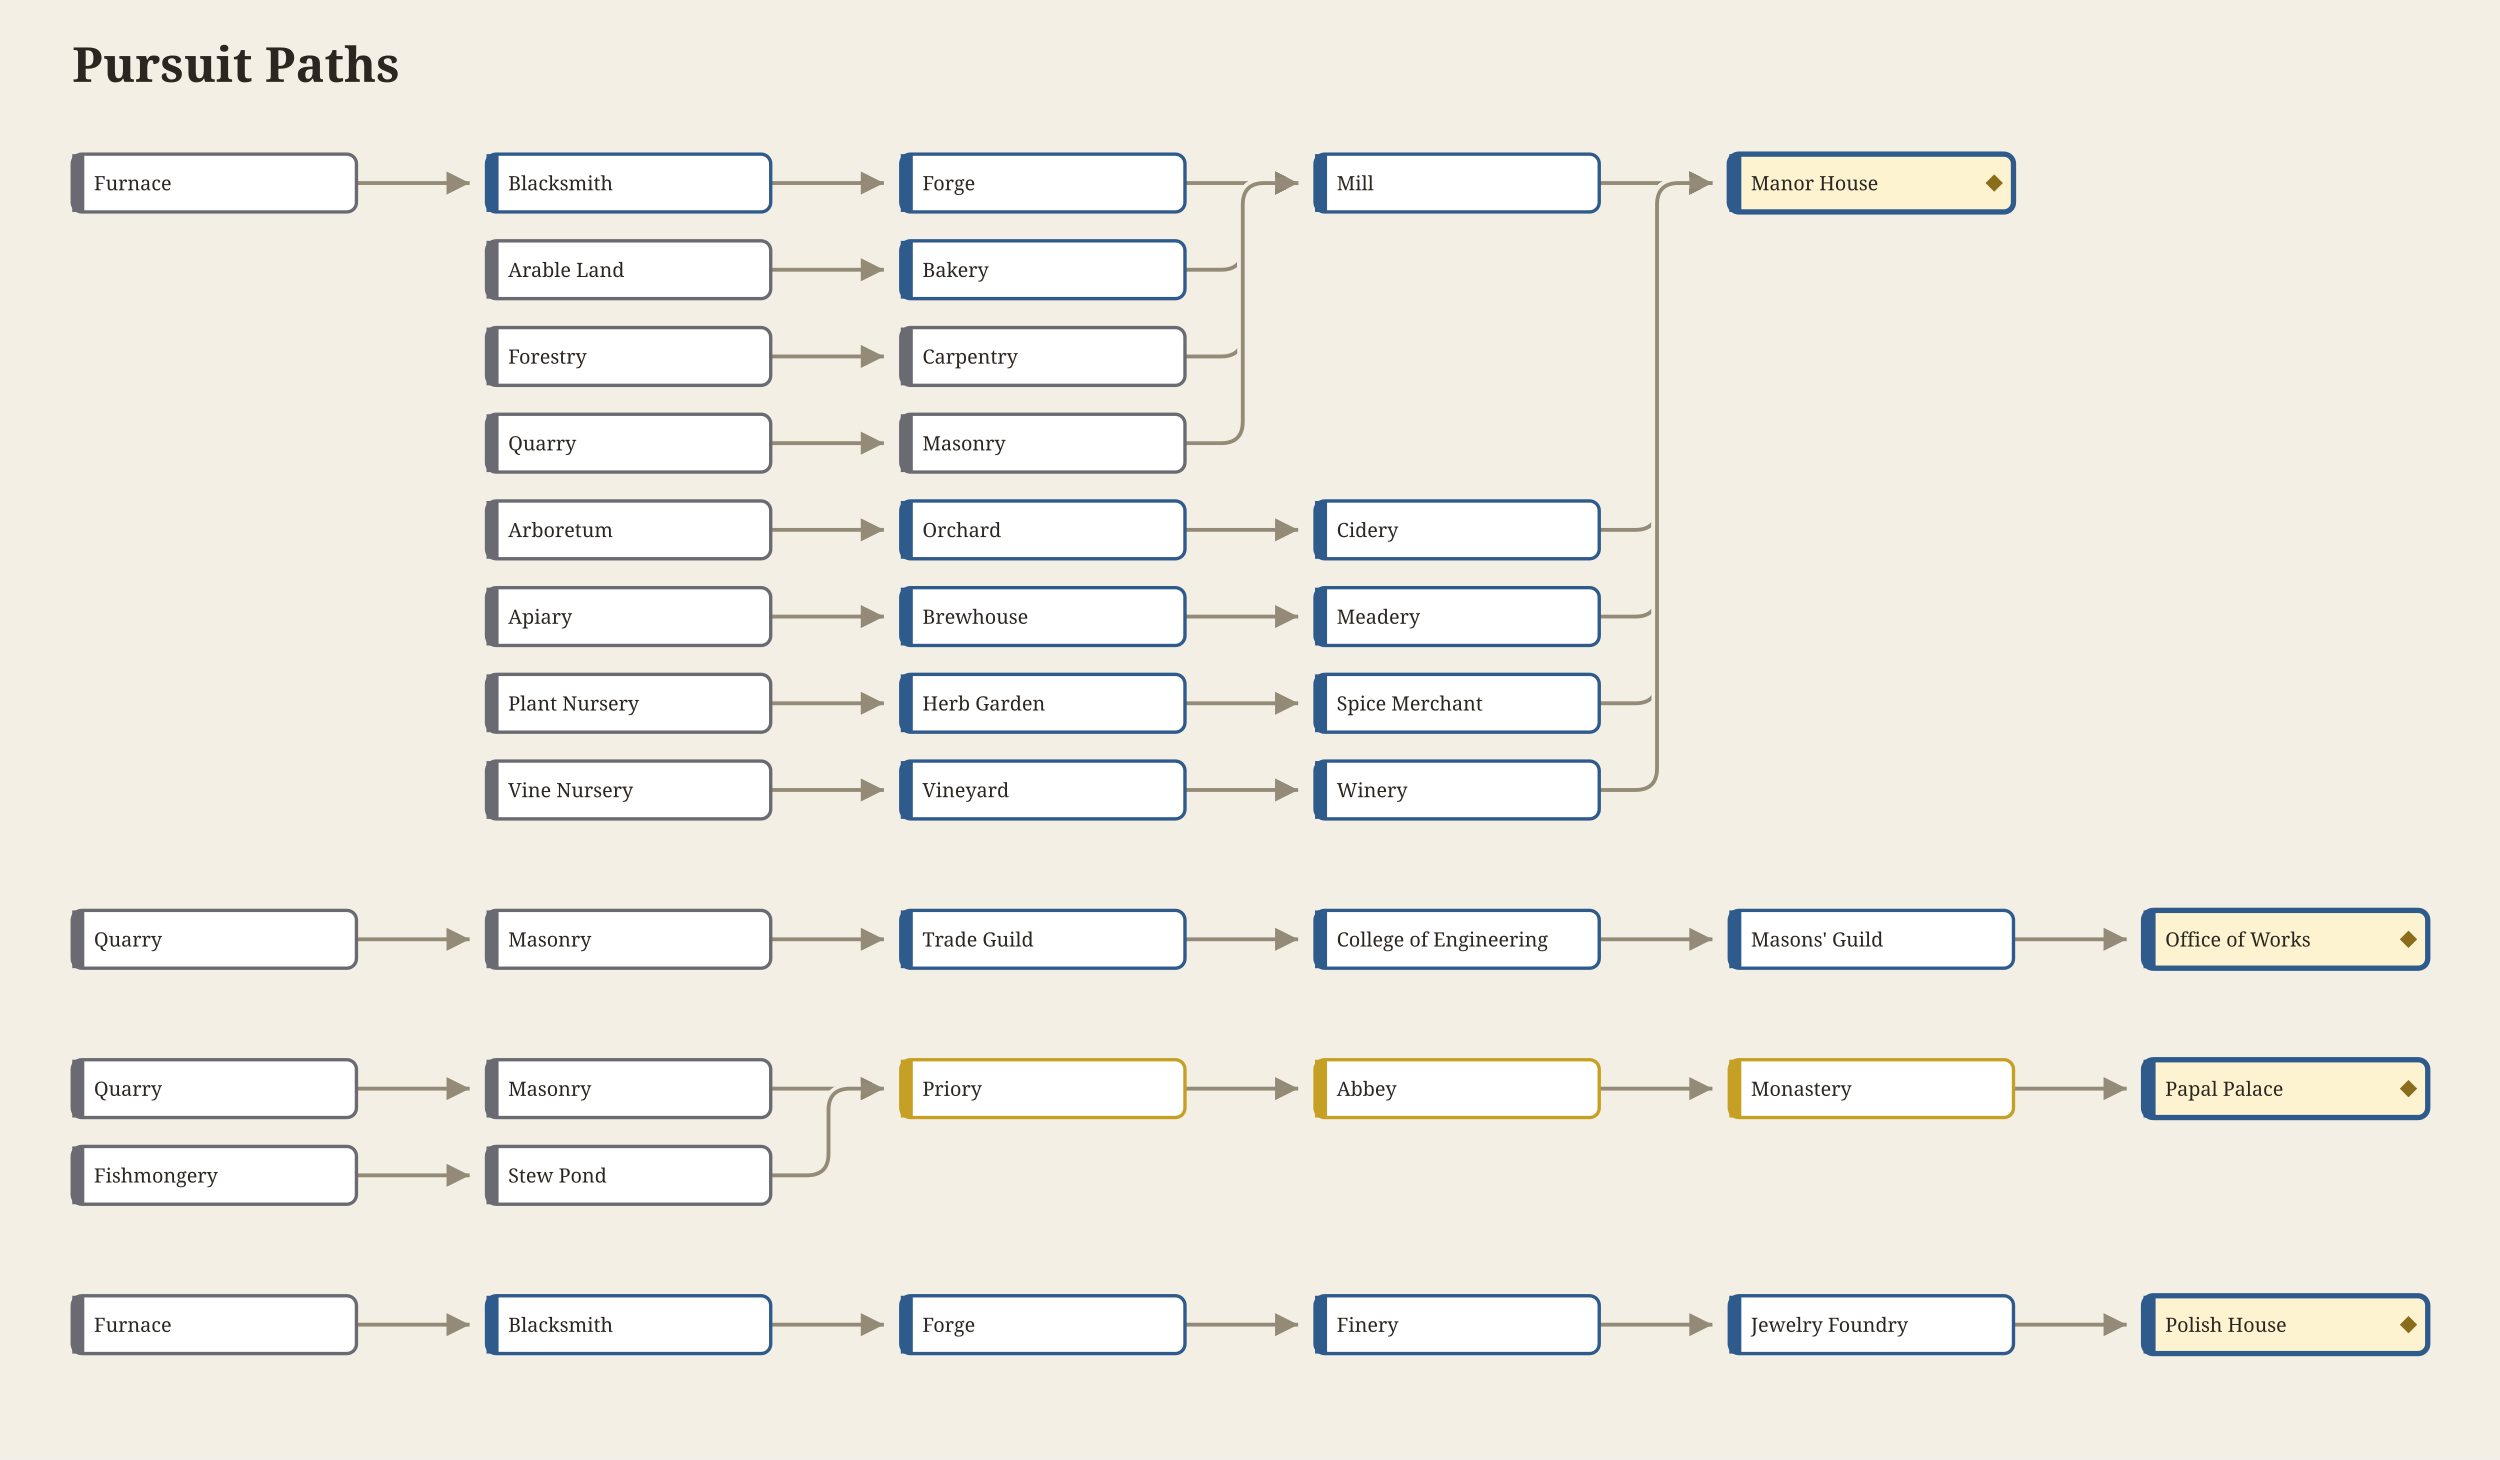
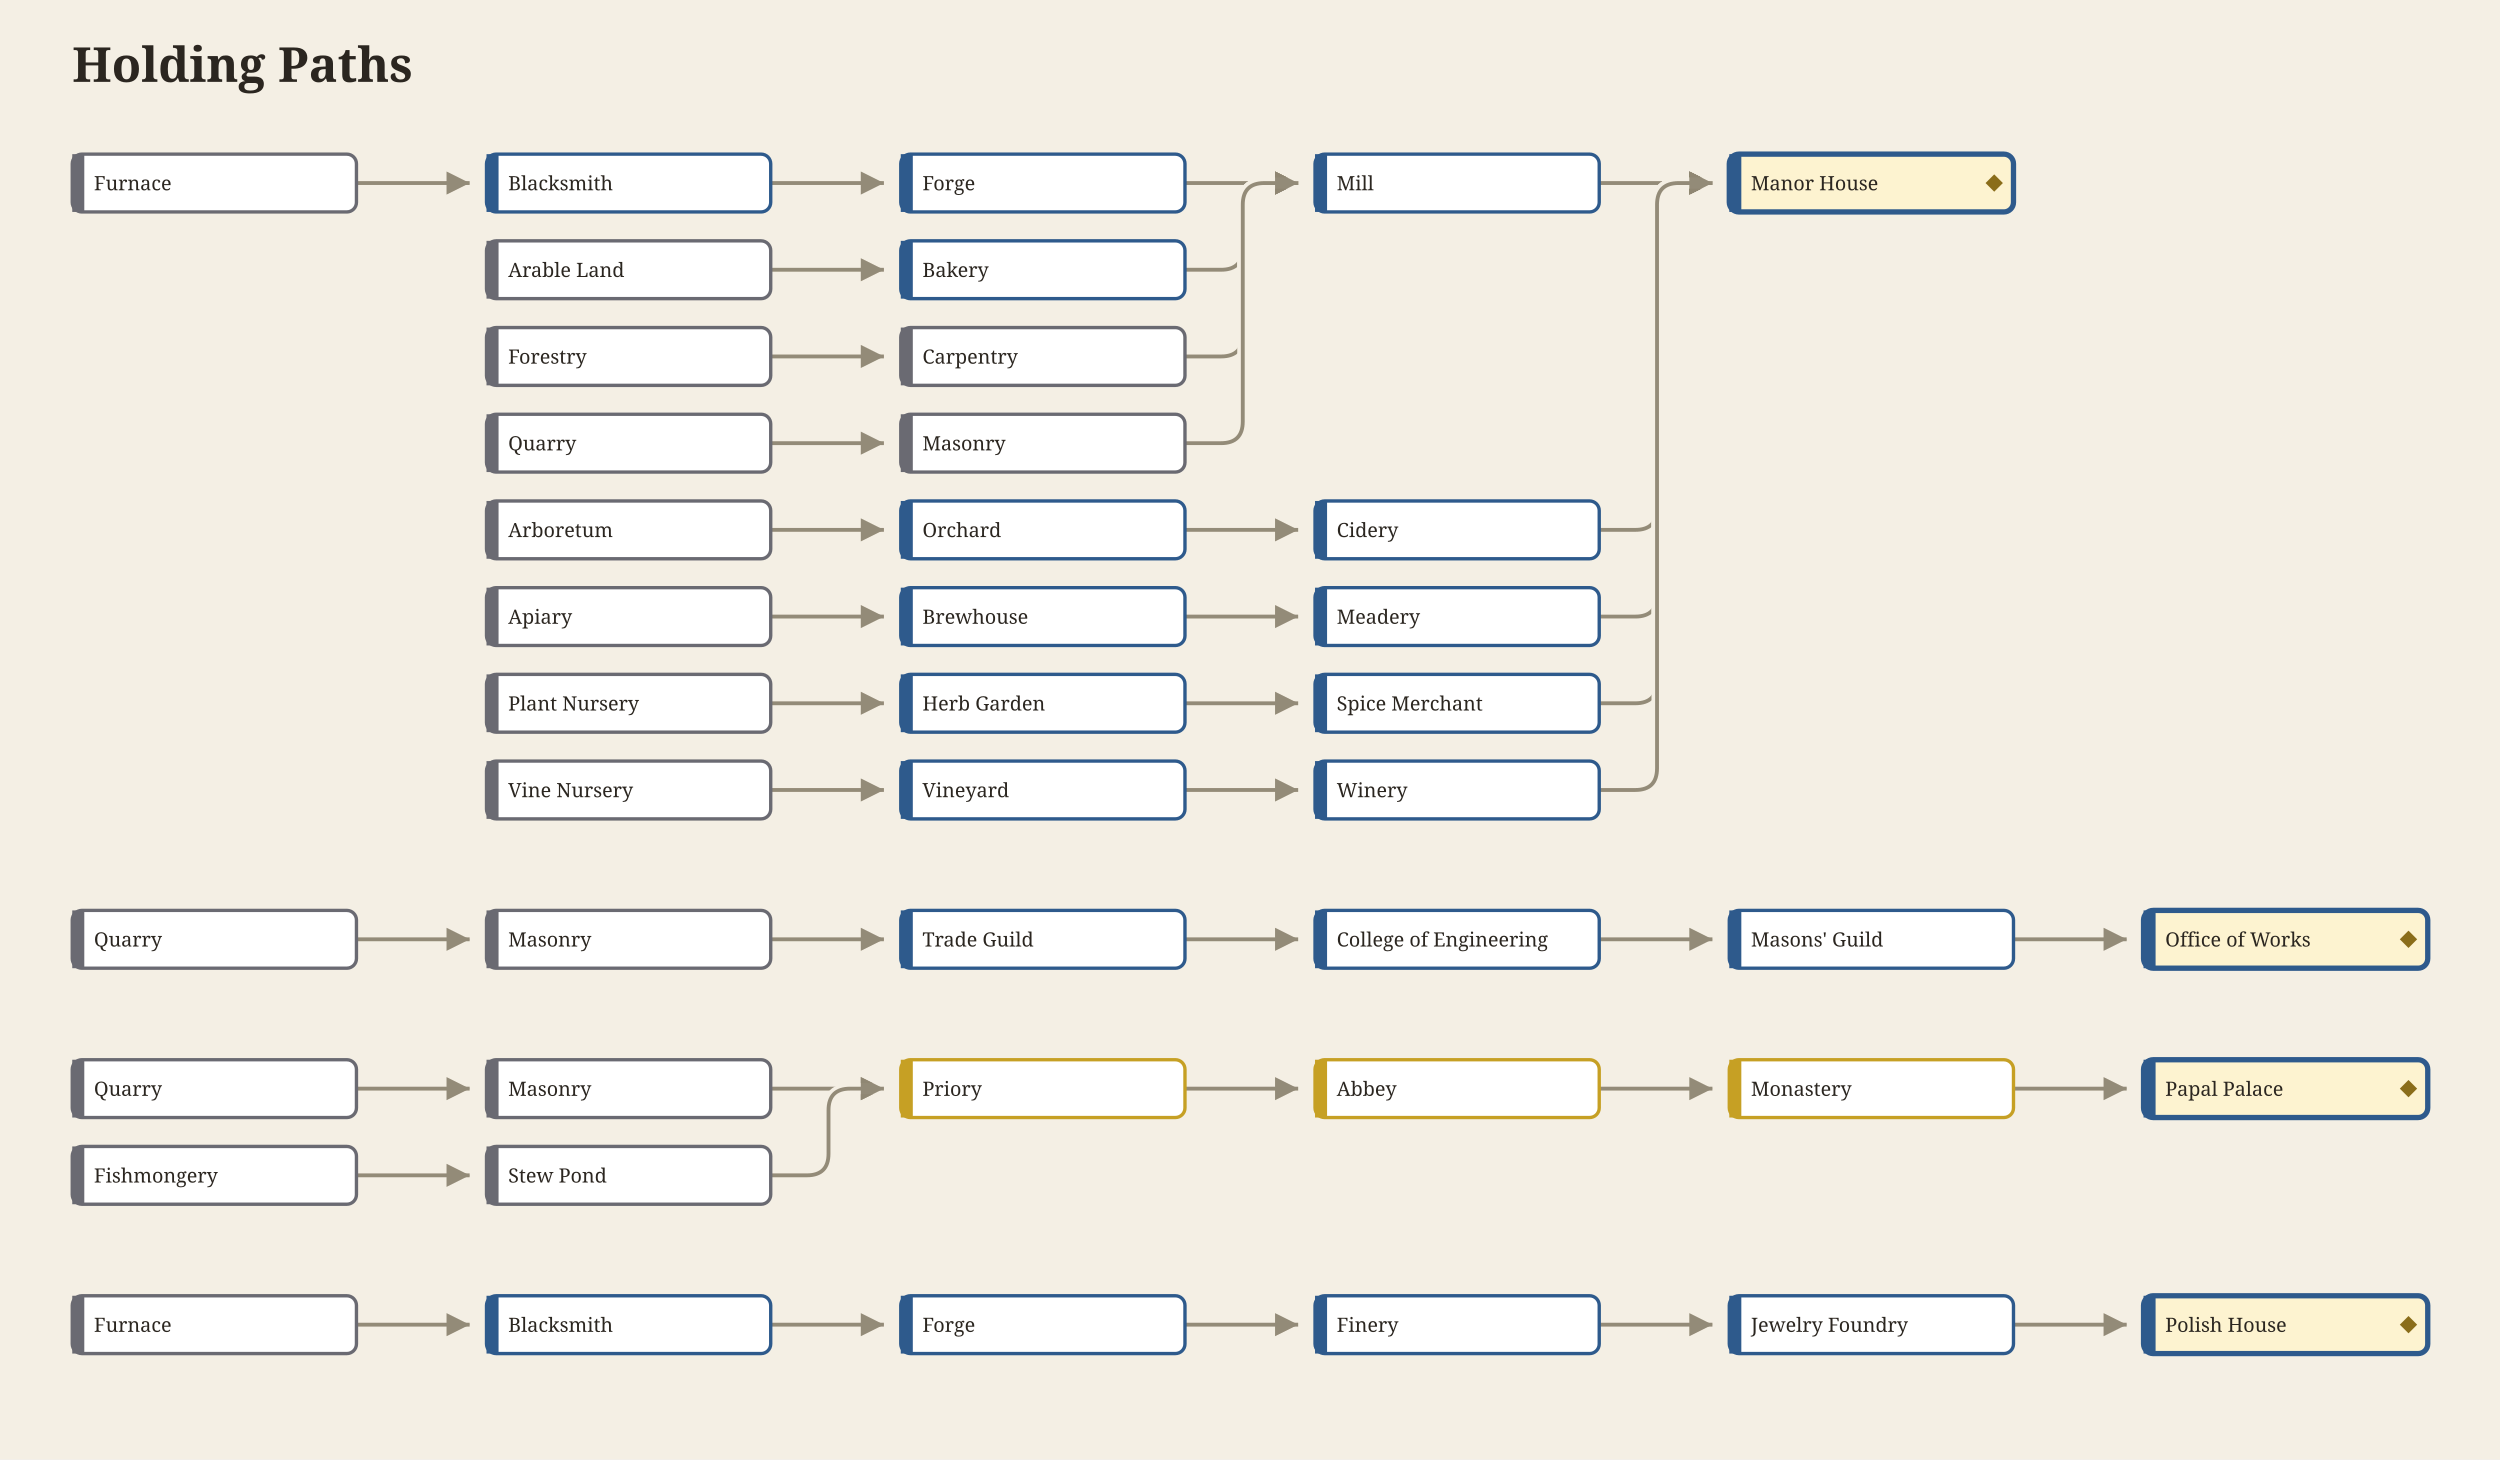
<svg xmlns="http://www.w3.org/2000/svg" width="1038" height="606" viewBox="0 0 1038 606" font-family="Georgia, serif">
  <rect width="1038" height="606" fill="#f4efe4" />
  <defs>
    <marker id="arw-2E5A8C" markerWidth="7" markerHeight="7" refX="6" refY="3" orient="auto">
      <path d="M0,0 L6,3 L0,6 Z" fill="#2E5A8C" />
    </marker>
    <marker id="arw-9E2B25" markerWidth="7" markerHeight="7" refX="6" refY="3" orient="auto">
      <path d="M0,0 L6,3 L0,6 Z" fill="#9E2B25" />
    </marker>
    <marker id="arw-1c9c8c" markerWidth="7" markerHeight="7" refX="6" refY="3" orient="auto">
      <path d="M0,0 L6,3 L0,6 Z" fill="#1c9c8c" />
    </marker>
    <marker id="arw-C6A024" markerWidth="7" markerHeight="7" refX="6" refY="3" orient="auto">
      <path d="M0,0 L6,3 L0,6 Z" fill="#C6A024" />
    </marker>
    <marker id="arw-6A3D8F" markerWidth="7" markerHeight="7" refX="6" refY="3" orient="auto">
      <path d="M0,0 L6,3 L0,6 Z" fill="#6A3D8F" />
    </marker>
    <marker id="arw-CC6A1A" markerWidth="7" markerHeight="7" refX="6" refY="3" orient="auto">
      <path d="M0,0 L6,3 L0,6 Z" fill="#CC6A1A" />
    </marker>
    <marker id="arw-3a7d3a" markerWidth="7" markerHeight="7" refX="6" refY="3" orient="auto">
      <path d="M0,0 L6,3 L0,6 Z" fill="#3a7d3a" />
    </marker>
    <marker id="arw-b5347a" markerWidth="7" markerHeight="7" refX="6" refY="3" orient="auto">
      <path d="M0,0 L6,3 L0,6 Z" fill="#b5347a" />
    </marker>
    <marker id="arw-2b6f9e" markerWidth="7" markerHeight="7" refX="6" refY="3" orient="auto">
      <path d="M0,0 L6,3 L0,6 Z" fill="#2b6f9e" />
    </marker>
    <marker id="arw-8a6d1a" markerWidth="7" markerHeight="7" refX="6" refY="3" orient="auto">
      <path d="M0,0 L6,3 L0,6 Z" fill="#8a6d1a" />
    </marker>
    <marker id="arw-5f5647" markerWidth="7" markerHeight="7" refX="6" refY="3" orient="auto">
      <path d="M0,0 L6,3 L0,6 Z" fill="#5f5647" />
    </marker>
    <marker id="arw-7a2ea0" markerWidth="7" markerHeight="7" refX="6" refY="3" orient="auto">
      <path d="M0,0 L6,3 L0,6 Z" fill="#7a2ea0" />
    </marker>
    <marker id="arw-0f8a7e" markerWidth="7" markerHeight="7" refX="6" refY="3" orient="auto">
      <path d="M0,0 L6,3 L0,6 Z" fill="#0f8a7e" />
    </marker>
    <marker id="arw-a83232" markerWidth="7" markerHeight="7" refX="6" refY="3" orient="auto">
      <path d="M0,0 L6,3 L0,6 Z" fill="#a83232" />
    </marker>
    <marker id="arw-8f8672" markerWidth="7" markerHeight="7" refX="6" refY="3" orient="auto">
      <path d="M0,0 L6,3 L0,6 Z" fill="#8f8672" />
    </marker>
  </defs>
-   <text x="30" y="34" font-size="20" font-weight="bold" fill="#2b2620">Pursuit Paths</text>
+   <text x="30" y="34" font-size="20" font-weight="bold" fill="#2b2620">Holding Paths</text>
  <path d="M148,76 L195,76" fill="none" stroke="#f4efe4" stroke-width="4.6" opacity="1" />
  <path d="M148,76 L195,76" fill="none" stroke="#8f8672" stroke-width="1.6" opacity="0.95" marker-end="url(#arw-8f8672)" />
  <path d="M320,76 L367,76" fill="none" stroke="#f4efe4" stroke-width="4.6" opacity="1" />
  <path d="M320,76 L367,76" fill="none" stroke="#8f8672" stroke-width="1.6" opacity="0.95" marker-end="url(#arw-8f8672)" />
  <path d="M320,112 L367,112" fill="none" stroke="#f4efe4" stroke-width="4.6" opacity="1" />
  <path d="M320,112 L367,112" fill="none" stroke="#8f8672" stroke-width="1.6" opacity="0.95" marker-end="url(#arw-8f8672)" />
  <path d="M320,148 L367,148" fill="none" stroke="#f4efe4" stroke-width="4.6" opacity="1" />
  <path d="M320,148 L367,148" fill="none" stroke="#8f8672" stroke-width="1.6" opacity="0.95" marker-end="url(#arw-8f8672)" />
  <path d="M320,184 L367,184" fill="none" stroke="#f4efe4" stroke-width="4.6" opacity="1" />
  <path d="M320,184 L367,184" fill="none" stroke="#8f8672" stroke-width="1.6" opacity="0.95" marker-end="url(#arw-8f8672)" />
  <path d="M320,220 L367,220" fill="none" stroke="#f4efe4" stroke-width="4.6" opacity="1" />
  <path d="M320,220 L367,220" fill="none" stroke="#8f8672" stroke-width="1.6" opacity="0.95" marker-end="url(#arw-8f8672)" />
  <path d="M320,256 L367,256" fill="none" stroke="#f4efe4" stroke-width="4.6" opacity="1" />
  <path d="M320,256 L367,256" fill="none" stroke="#8f8672" stroke-width="1.6" opacity="0.95" marker-end="url(#arw-8f8672)" />
  <path d="M320,292 L367,292" fill="none" stroke="#f4efe4" stroke-width="4.6" opacity="1" />
  <path d="M320,292 L367,292" fill="none" stroke="#8f8672" stroke-width="1.6" opacity="0.95" marker-end="url(#arw-8f8672)" />
  <path d="M320,328 L367,328" fill="none" stroke="#f4efe4" stroke-width="4.6" opacity="1" />
  <path d="M320,328 L367,328" fill="none" stroke="#8f8672" stroke-width="1.6" opacity="0.95" marker-end="url(#arw-8f8672)" />
  <path d="M492,76 L539,76" fill="none" stroke="#f4efe4" stroke-width="4.6" opacity="1" />
  <path d="M492,76 L539,76" fill="none" stroke="#8f8672" stroke-width="1.6" opacity="0.95" marker-end="url(#arw-8f8672)" />
  <path d="M492,112 L507,112 Q516,112 516,103 L516,85 Q516,76 525,76 L539,76" fill="none" stroke="#f4efe4" stroke-width="4.6" opacity="1" />
  <path d="M492,112 L507,112 Q516,112 516,103 L516,85 Q516,76 525,76 L539,76" fill="none" stroke="#8f8672" stroke-width="1.6" opacity="0.95" marker-end="url(#arw-8f8672)" />
  <path d="M492,148 L507,148 Q516,148 516,139 L516,85 Q516,76 525,76 L539,76" fill="none" stroke="#f4efe4" stroke-width="4.6" opacity="1" />
  <path d="M492,148 L507,148 Q516,148 516,139 L516,85 Q516,76 525,76 L539,76" fill="none" stroke="#8f8672" stroke-width="1.6" opacity="0.95" marker-end="url(#arw-8f8672)" />
  <path d="M492,184 L507,184 Q516,184 516,175 L516,85 Q516,76 525,76 L539,76" fill="none" stroke="#f4efe4" stroke-width="4.6" opacity="1" />
  <path d="M492,184 L507,184 Q516,184 516,175 L516,85 Q516,76 525,76 L539,76" fill="none" stroke="#8f8672" stroke-width="1.6" opacity="0.95" marker-end="url(#arw-8f8672)" />
  <path d="M492,220 L539,220" fill="none" stroke="#f4efe4" stroke-width="4.6" opacity="1" />
  <path d="M492,220 L539,220" fill="none" stroke="#8f8672" stroke-width="1.6" opacity="0.95" marker-end="url(#arw-8f8672)" />
  <path d="M492,256 L539,256" fill="none" stroke="#f4efe4" stroke-width="4.6" opacity="1" />
  <path d="M492,256 L539,256" fill="none" stroke="#8f8672" stroke-width="1.6" opacity="0.95" marker-end="url(#arw-8f8672)" />
  <path d="M492,292 L539,292" fill="none" stroke="#f4efe4" stroke-width="4.6" opacity="1" />
  <path d="M492,292 L539,292" fill="none" stroke="#8f8672" stroke-width="1.6" opacity="0.95" marker-end="url(#arw-8f8672)" />
  <path d="M492,328 L539,328" fill="none" stroke="#f4efe4" stroke-width="4.6" opacity="1" />
  <path d="M492,328 L539,328" fill="none" stroke="#8f8672" stroke-width="1.6" opacity="0.95" marker-end="url(#arw-8f8672)" />
  <path d="M664,76 L711,76" fill="none" stroke="#f4efe4" stroke-width="4.6" opacity="1" />
  <path d="M664,76 L711,76" fill="none" stroke="#8f8672" stroke-width="1.6" opacity="0.95" marker-end="url(#arw-8f8672)" />
  <path d="M664,220 L679,220 Q688,220 688,211 L688,85 Q688,76 697,76 L711,76" fill="none" stroke="#f4efe4" stroke-width="4.6" opacity="1" />
  <path d="M664,220 L679,220 Q688,220 688,211 L688,85 Q688,76 697,76 L711,76" fill="none" stroke="#8f8672" stroke-width="1.6" opacity="0.95" marker-end="url(#arw-8f8672)" />
  <path d="M664,256 L679,256 Q688,256 688,247 L688,85 Q688,76 697,76 L711,76" fill="none" stroke="#f4efe4" stroke-width="4.6" opacity="1" />
  <path d="M664,256 L679,256 Q688,256 688,247 L688,85 Q688,76 697,76 L711,76" fill="none" stroke="#8f8672" stroke-width="1.6" opacity="0.95" marker-end="url(#arw-8f8672)" />
  <path d="M664,292 L679,292 Q688,292 688,283 L688,85 Q688,76 697,76 L711,76" fill="none" stroke="#f4efe4" stroke-width="4.6" opacity="1" />
  <path d="M664,292 L679,292 Q688,292 688,283 L688,85 Q688,76 697,76 L711,76" fill="none" stroke="#8f8672" stroke-width="1.6" opacity="0.95" marker-end="url(#arw-8f8672)" />
  <path d="M664,328 L679,328 Q688,328 688,319 L688,85 Q688,76 697,76 L711,76" fill="none" stroke="#f4efe4" stroke-width="4.6" opacity="1" />
  <path d="M664,328 L679,328 Q688,328 688,319 L688,85 Q688,76 697,76 L711,76" fill="none" stroke="#8f8672" stroke-width="1.6" opacity="0.95" marker-end="url(#arw-8f8672)" />
  <rect x="30" y="64" width="118" height="24" rx="4" fill="#ffffff" stroke="#6a6a72" stroke-width="1.4" />
  <rect x="30" y="64" width="5" height="24" fill="#6a6a72" />
  <text x="39" y="79" font-size="8.2" fill="#2b2620">Furnace</text>
  <rect x="202" y="64" width="118" height="24" rx="4" fill="#ffffff" stroke="#2E5A8C" stroke-width="1.4" />
  <rect x="202" y="64" width="5" height="24" fill="#2E5A8C" />
  <text x="211" y="79" font-size="8.2" fill="#2b2620">Blacksmith</text>
  <rect x="202" y="100" width="118" height="24" rx="4" fill="#ffffff" stroke="#6a6a72" stroke-width="1.4" />
  <rect x="202" y="100" width="5" height="24" fill="#6a6a72" />
  <text x="211" y="115" font-size="8.2" fill="#2b2620">Arable Land</text>
  <rect x="202" y="136" width="118" height="24" rx="4" fill="#ffffff" stroke="#6a6a72" stroke-width="1.4" />
  <rect x="202" y="136" width="5" height="24" fill="#6a6a72" />
  <text x="211" y="151" font-size="8.2" fill="#2b2620">Forestry</text>
  <rect x="202" y="172" width="118" height="24" rx="4" fill="#ffffff" stroke="#6a6a72" stroke-width="1.4" />
  <rect x="202" y="172" width="5" height="24" fill="#6a6a72" />
  <text x="211" y="187" font-size="8.2" fill="#2b2620">Quarry</text>
  <rect x="202" y="208" width="118" height="24" rx="4" fill="#ffffff" stroke="#6a6a72" stroke-width="1.4" />
  <rect x="202" y="208" width="5" height="24" fill="#6a6a72" />
  <text x="211" y="223" font-size="8.2" fill="#2b2620">Arboretum</text>
  <rect x="202" y="244" width="118" height="24" rx="4" fill="#ffffff" stroke="#6a6a72" stroke-width="1.4" />
  <rect x="202" y="244" width="5" height="24" fill="#6a6a72" />
  <text x="211" y="259" font-size="8.2" fill="#2b2620">Apiary</text>
  <rect x="202" y="280" width="118" height="24" rx="4" fill="#ffffff" stroke="#6a6a72" stroke-width="1.4" />
  <rect x="202" y="280" width="5" height="24" fill="#6a6a72" />
  <text x="211" y="295" font-size="8.2" fill="#2b2620">Plant Nursery</text>
  <rect x="202" y="316" width="118" height="24" rx="4" fill="#ffffff" stroke="#6a6a72" stroke-width="1.4" />
  <rect x="202" y="316" width="5" height="24" fill="#6a6a72" />
  <text x="211" y="331" font-size="8.2" fill="#2b2620">Vine Nursery</text>
  <rect x="374" y="64" width="118" height="24" rx="4" fill="#ffffff" stroke="#2E5A8C" stroke-width="1.4" />
  <rect x="374" y="64" width="5" height="24" fill="#2E5A8C" />
  <text x="383" y="79" font-size="8.2" fill="#2b2620">Forge</text>
  <rect x="374" y="100" width="118" height="24" rx="4" fill="#ffffff" stroke="#2E5A8C" stroke-width="1.4" />
  <rect x="374" y="100" width="5" height="24" fill="#2E5A8C" />
  <text x="383" y="115" font-size="8.2" fill="#2b2620">Bakery</text>
  <rect x="374" y="136" width="118" height="24" rx="4" fill="#ffffff" stroke="#6a6a72" stroke-width="1.4" />
  <rect x="374" y="136" width="5" height="24" fill="#6a6a72" />
  <text x="383" y="151" font-size="8.2" fill="#2b2620">Carpentry</text>
  <rect x="374" y="172" width="118" height="24" rx="4" fill="#ffffff" stroke="#6a6a72" stroke-width="1.4" />
  <rect x="374" y="172" width="5" height="24" fill="#6a6a72" />
  <text x="383" y="187" font-size="8.2" fill="#2b2620">Masonry</text>
  <rect x="374" y="208" width="118" height="24" rx="4" fill="#ffffff" stroke="#2E5A8C" stroke-width="1.4" />
  <rect x="374" y="208" width="5" height="24" fill="#2E5A8C" />
  <text x="383" y="223" font-size="8.2" fill="#2b2620">Orchard</text>
  <rect x="374" y="244" width="118" height="24" rx="4" fill="#ffffff" stroke="#2E5A8C" stroke-width="1.4" />
  <rect x="374" y="244" width="5" height="24" fill="#2E5A8C" />
  <text x="383" y="259" font-size="8.2" fill="#2b2620">Brewhouse</text>
  <rect x="374" y="280" width="118" height="24" rx="4" fill="#ffffff" stroke="#2E5A8C" stroke-width="1.4" />
  <rect x="374" y="280" width="5" height="24" fill="#2E5A8C" />
  <text x="383" y="295" font-size="8.2" fill="#2b2620">Herb Garden</text>
  <rect x="374" y="316" width="118" height="24" rx="4" fill="#ffffff" stroke="#2E5A8C" stroke-width="1.4" />
  <rect x="374" y="316" width="5" height="24" fill="#2E5A8C" />
  <text x="383" y="331" font-size="8.2" fill="#2b2620">Vineyard</text>
  <rect x="546" y="64" width="118" height="24" rx="4" fill="#ffffff" stroke="#2E5A8C" stroke-width="1.4" />
  <rect x="546" y="64" width="5" height="24" fill="#2E5A8C" />
  <text x="555" y="79" font-size="8.2" fill="#2b2620">Mill</text>
  <rect x="546" y="208" width="118" height="24" rx="4" fill="#ffffff" stroke="#2E5A8C" stroke-width="1.4" />
  <rect x="546" y="208" width="5" height="24" fill="#2E5A8C" />
  <text x="555" y="223" font-size="8.2" fill="#2b2620">Cidery</text>
  <rect x="546" y="244" width="118" height="24" rx="4" fill="#ffffff" stroke="#2E5A8C" stroke-width="1.4" />
  <rect x="546" y="244" width="5" height="24" fill="#2E5A8C" />
  <text x="555" y="259" font-size="8.2" fill="#2b2620">Meadery</text>
  <rect x="546" y="280" width="118" height="24" rx="4" fill="#ffffff" stroke="#2E5A8C" stroke-width="1.4" />
  <rect x="546" y="280" width="5" height="24" fill="#2E5A8C" />
  <text x="555" y="295" font-size="8.2" fill="#2b2620">Spice Merchant</text>
  <rect x="546" y="316" width="118" height="24" rx="4" fill="#ffffff" stroke="#2E5A8C" stroke-width="1.4" />
  <rect x="546" y="316" width="5" height="24" fill="#2E5A8C" />
  <text x="555" y="331" font-size="8.2" fill="#2b2620">Winery</text>
  <rect x="718" y="64" width="118" height="24" rx="4" fill="#fdf3d0" stroke="#2E5A8C" stroke-width="2.2" />
  <rect x="718" y="64" width="5" height="24" fill="#2E5A8C" />
  <text x="727" y="79" font-size="8.2" fill="#2b2620">Manor House</text>
  <polygon points="828.0,72.4 831.6,76.0 828.0,79.6 824.4,76.0" fill="#8a6d1a" />
  <path d="M148,390 L195,390" fill="none" stroke="#f4efe4" stroke-width="4.6" opacity="1" />
  <path d="M148,390 L195,390" fill="none" stroke="#8f8672" stroke-width="1.6" opacity="0.95" marker-end="url(#arw-8f8672)" />
  <path d="M320,390 L367,390" fill="none" stroke="#f4efe4" stroke-width="4.6" opacity="1" />
  <path d="M320,390 L367,390" fill="none" stroke="#8f8672" stroke-width="1.6" opacity="0.95" marker-end="url(#arw-8f8672)" />
  <path d="M492,390 L539,390" fill="none" stroke="#f4efe4" stroke-width="4.6" opacity="1" />
  <path d="M492,390 L539,390" fill="none" stroke="#8f8672" stroke-width="1.6" opacity="0.95" marker-end="url(#arw-8f8672)" />
  <path d="M664,390 L711,390" fill="none" stroke="#f4efe4" stroke-width="4.6" opacity="1" />
  <path d="M664,390 L711,390" fill="none" stroke="#8f8672" stroke-width="1.6" opacity="0.95" marker-end="url(#arw-8f8672)" />
  <path d="M836,390 L883,390" fill="none" stroke="#f4efe4" stroke-width="4.6" opacity="1" />
  <path d="M836,390 L883,390" fill="none" stroke="#8f8672" stroke-width="1.6" opacity="0.95" marker-end="url(#arw-8f8672)" />
  <rect x="30" y="378" width="118" height="24" rx="4" fill="#ffffff" stroke="#6a6a72" stroke-width="1.4" />
  <rect x="30" y="378" width="5" height="24" fill="#6a6a72" />
  <text x="39" y="393" font-size="8.2" fill="#2b2620">Quarry</text>
  <rect x="202" y="378" width="118" height="24" rx="4" fill="#ffffff" stroke="#6a6a72" stroke-width="1.4" />
  <rect x="202" y="378" width="5" height="24" fill="#6a6a72" />
  <text x="211" y="393" font-size="8.2" fill="#2b2620">Masonry</text>
  <rect x="374" y="378" width="118" height="24" rx="4" fill="#ffffff" stroke="#2E5A8C" stroke-width="1.4" />
  <rect x="374" y="378" width="5" height="24" fill="#2E5A8C" />
  <text x="383" y="393" font-size="8.2" fill="#2b2620">Trade Guild</text>
  <rect x="546" y="378" width="118" height="24" rx="4" fill="#ffffff" stroke="#2E5A8C" stroke-width="1.4" />
  <rect x="546" y="378" width="5" height="24" fill="#2E5A8C" />
  <text x="555" y="393" font-size="8.2" fill="#2b2620">College of Engineering</text>
  <rect x="718" y="378" width="118" height="24" rx="4" fill="#ffffff" stroke="#2E5A8C" stroke-width="1.4" />
  <rect x="718" y="378" width="5" height="24" fill="#2E5A8C" />
  <text x="727" y="393" font-size="8.2" fill="#2b2620">Masons' Guild</text>
  <rect x="890" y="378" width="118" height="24" rx="4" fill="#fdf3d0" stroke="#2E5A8C" stroke-width="2.2" />
  <rect x="890" y="378" width="5" height="24" fill="#2E5A8C" />
  <text x="899" y="393" font-size="8.2" fill="#2b2620">Office of Works</text>
  <polygon points="1000.0,386.4 1003.6,390.0 1000.0,393.6 996.4,390.0" fill="#8a6d1a" />
  <path d="M148,452 L195,452" fill="none" stroke="#f4efe4" stroke-width="4.6" opacity="1" />
  <path d="M148,452 L195,452" fill="none" stroke="#8f8672" stroke-width="1.6" opacity="0.95" marker-end="url(#arw-8f8672)" />
  <path d="M148,488 L195,488" fill="none" stroke="#f4efe4" stroke-width="4.6" opacity="1" />
  <path d="M148,488 L195,488" fill="none" stroke="#8f8672" stroke-width="1.6" opacity="0.95" marker-end="url(#arw-8f8672)" />
  <path d="M320,452 L367,452" fill="none" stroke="#f4efe4" stroke-width="4.6" opacity="1" />
  <path d="M320,452 L367,452" fill="none" stroke="#8f8672" stroke-width="1.6" opacity="0.95" marker-end="url(#arw-8f8672)" />
  <path d="M320,488 L335,488 Q344,488 344,479 L344,461 Q344,452 353,452 L367,452" fill="none" stroke="#f4efe4" stroke-width="4.6" opacity="1" />
  <path d="M320,488 L335,488 Q344,488 344,479 L344,461 Q344,452 353,452 L367,452" fill="none" stroke="#8f8672" stroke-width="1.6" opacity="0.95" marker-end="url(#arw-8f8672)" />
  <path d="M492,452 L539,452" fill="none" stroke="#f4efe4" stroke-width="4.6" opacity="1" />
  <path d="M492,452 L539,452" fill="none" stroke="#8f8672" stroke-width="1.6" opacity="0.95" marker-end="url(#arw-8f8672)" />
  <path d="M664,452 L711,452" fill="none" stroke="#f4efe4" stroke-width="4.6" opacity="1" />
  <path d="M664,452 L711,452" fill="none" stroke="#8f8672" stroke-width="1.6" opacity="0.95" marker-end="url(#arw-8f8672)" />
  <path d="M836,452 L883,452" fill="none" stroke="#f4efe4" stroke-width="4.6" opacity="1" />
  <path d="M836,452 L883,452" fill="none" stroke="#8f8672" stroke-width="1.6" opacity="0.95" marker-end="url(#arw-8f8672)" />
  <rect x="30" y="440" width="118" height="24" rx="4" fill="#ffffff" stroke="#6a6a72" stroke-width="1.4" />
  <rect x="30" y="440" width="5" height="24" fill="#6a6a72" />
  <text x="39" y="455" font-size="8.2" fill="#2b2620">Quarry</text>
  <rect x="30" y="476" width="118" height="24" rx="4" fill="#ffffff" stroke="#6a6a72" stroke-width="1.4" />
  <rect x="30" y="476" width="5" height="24" fill="#6a6a72" />
  <text x="39" y="491" font-size="8.2" fill="#2b2620">Fishmongery</text>
  <rect x="202" y="440" width="118" height="24" rx="4" fill="#ffffff" stroke="#6a6a72" stroke-width="1.4" />
  <rect x="202" y="440" width="5" height="24" fill="#6a6a72" />
  <text x="211" y="455" font-size="8.2" fill="#2b2620">Masonry</text>
  <rect x="202" y="476" width="118" height="24" rx="4" fill="#ffffff" stroke="#6a6a72" stroke-width="1.4" />
  <rect x="202" y="476" width="5" height="24" fill="#6a6a72" />
  <text x="211" y="491" font-size="8.2" fill="#2b2620">Stew Pond</text>
  <rect x="374" y="440" width="118" height="24" rx="4" fill="#ffffff" stroke="#C6A024" stroke-width="1.4" />
  <rect x="374" y="440" width="5" height="24" fill="#C6A024" />
  <text x="383" y="455" font-size="8.2" fill="#2b2620">Priory</text>
  <rect x="546" y="440" width="118" height="24" rx="4" fill="#ffffff" stroke="#C6A024" stroke-width="1.4" />
  <rect x="546" y="440" width="5" height="24" fill="#C6A024" />
  <text x="555" y="455" font-size="8.2" fill="#2b2620">Abbey</text>
  <rect x="718" y="440" width="118" height="24" rx="4" fill="#ffffff" stroke="#C6A024" stroke-width="1.4" />
  <rect x="718" y="440" width="5" height="24" fill="#C6A024" />
  <text x="727" y="455" font-size="8.2" fill="#2b2620">Monastery</text>
  <rect x="890" y="440" width="118" height="24" rx="4" fill="#fdf3d0" stroke="#2E5A8C" stroke-width="2.2" />
  <rect x="890" y="440" width="5" height="24" fill="#2E5A8C" />
  <text x="899" y="455" font-size="8.2" fill="#2b2620">Papal Palace</text>
  <polygon points="1000.0,448.4 1003.6,452.0 1000.0,455.6 996.4,452.0" fill="#8a6d1a" />
  <path d="M148,550 L195,550" fill="none" stroke="#f4efe4" stroke-width="4.6" opacity="1" />
  <path d="M148,550 L195,550" fill="none" stroke="#8f8672" stroke-width="1.6" opacity="0.95" marker-end="url(#arw-8f8672)" />
  <path d="M320,550 L367,550" fill="none" stroke="#f4efe4" stroke-width="4.6" opacity="1" />
  <path d="M320,550 L367,550" fill="none" stroke="#8f8672" stroke-width="1.6" opacity="0.95" marker-end="url(#arw-8f8672)" />
  <path d="M492,550 L539,550" fill="none" stroke="#f4efe4" stroke-width="4.6" opacity="1" />
  <path d="M492,550 L539,550" fill="none" stroke="#8f8672" stroke-width="1.6" opacity="0.95" marker-end="url(#arw-8f8672)" />
  <path d="M664,550 L711,550" fill="none" stroke="#f4efe4" stroke-width="4.6" opacity="1" />
  <path d="M664,550 L711,550" fill="none" stroke="#8f8672" stroke-width="1.6" opacity="0.95" marker-end="url(#arw-8f8672)" />
  <path d="M836,550 L883,550" fill="none" stroke="#f4efe4" stroke-width="4.6" opacity="1" />
  <path d="M836,550 L883,550" fill="none" stroke="#8f8672" stroke-width="1.6" opacity="0.95" marker-end="url(#arw-8f8672)" />
  <rect x="30" y="538" width="118" height="24" rx="4" fill="#ffffff" stroke="#6a6a72" stroke-width="1.4" />
  <rect x="30" y="538" width="5" height="24" fill="#6a6a72" />
  <text x="39" y="553" font-size="8.2" fill="#2b2620">Furnace</text>
  <rect x="202" y="538" width="118" height="24" rx="4" fill="#ffffff" stroke="#2E5A8C" stroke-width="1.4" />
  <rect x="202" y="538" width="5" height="24" fill="#2E5A8C" />
  <text x="211" y="553" font-size="8.2" fill="#2b2620">Blacksmith</text>
  <rect x="374" y="538" width="118" height="24" rx="4" fill="#ffffff" stroke="#2E5A8C" stroke-width="1.4" />
  <rect x="374" y="538" width="5" height="24" fill="#2E5A8C" />
  <text x="383" y="553" font-size="8.2" fill="#2b2620">Forge</text>
  <rect x="546" y="538" width="118" height="24" rx="4" fill="#ffffff" stroke="#2E5A8C" stroke-width="1.4" />
  <rect x="546" y="538" width="5" height="24" fill="#2E5A8C" />
  <text x="555" y="553" font-size="8.2" fill="#2b2620">Finery</text>
  <rect x="718" y="538" width="118" height="24" rx="4" fill="#ffffff" stroke="#2E5A8C" stroke-width="1.4" />
  <rect x="718" y="538" width="5" height="24" fill="#2E5A8C" />
  <text x="727" y="553" font-size="8.2" fill="#2b2620">Jewelry Foundry</text>
  <rect x="890" y="538" width="118" height="24" rx="4" fill="#fdf3d0" stroke="#2E5A8C" stroke-width="2.2" />
  <rect x="890" y="538" width="5" height="24" fill="#2E5A8C" />
  <text x="899" y="553" font-size="8.2" fill="#2b2620">Polish House</text>
  <polygon points="1000.0,546.4 1003.6,550.0 1000.0,553.6 996.4,550.0" fill="#8a6d1a" />
</svg>
